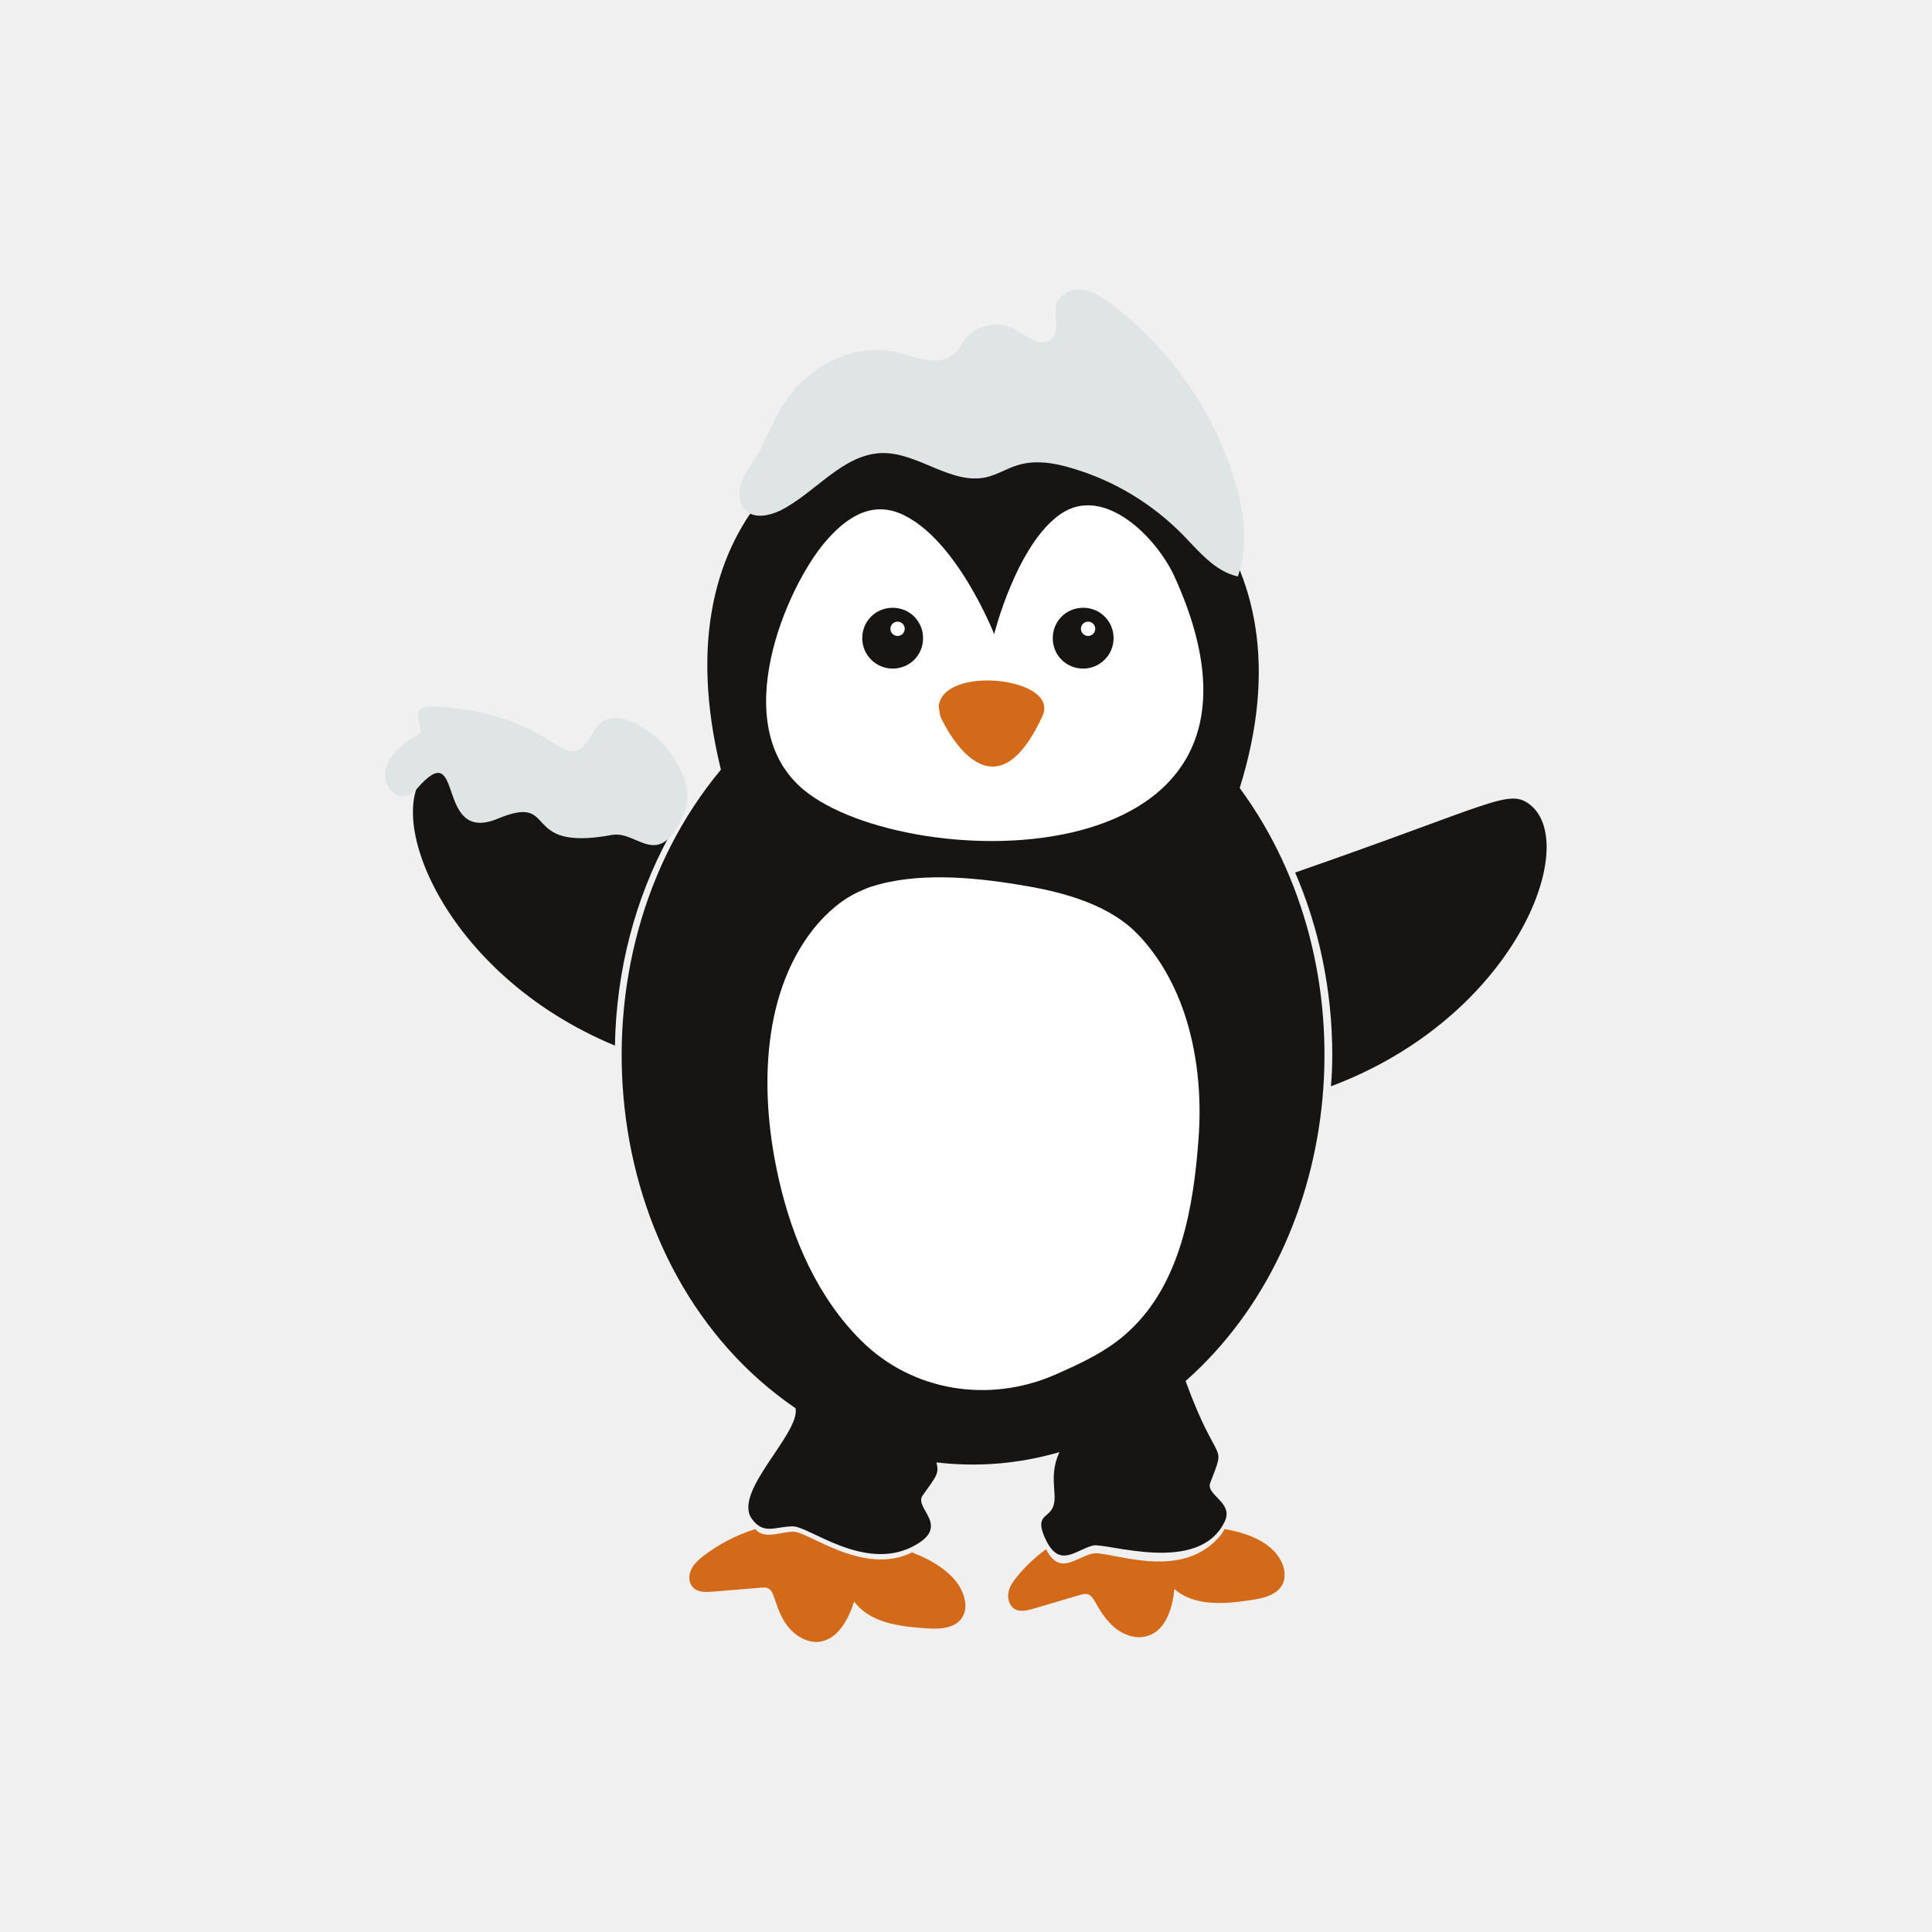
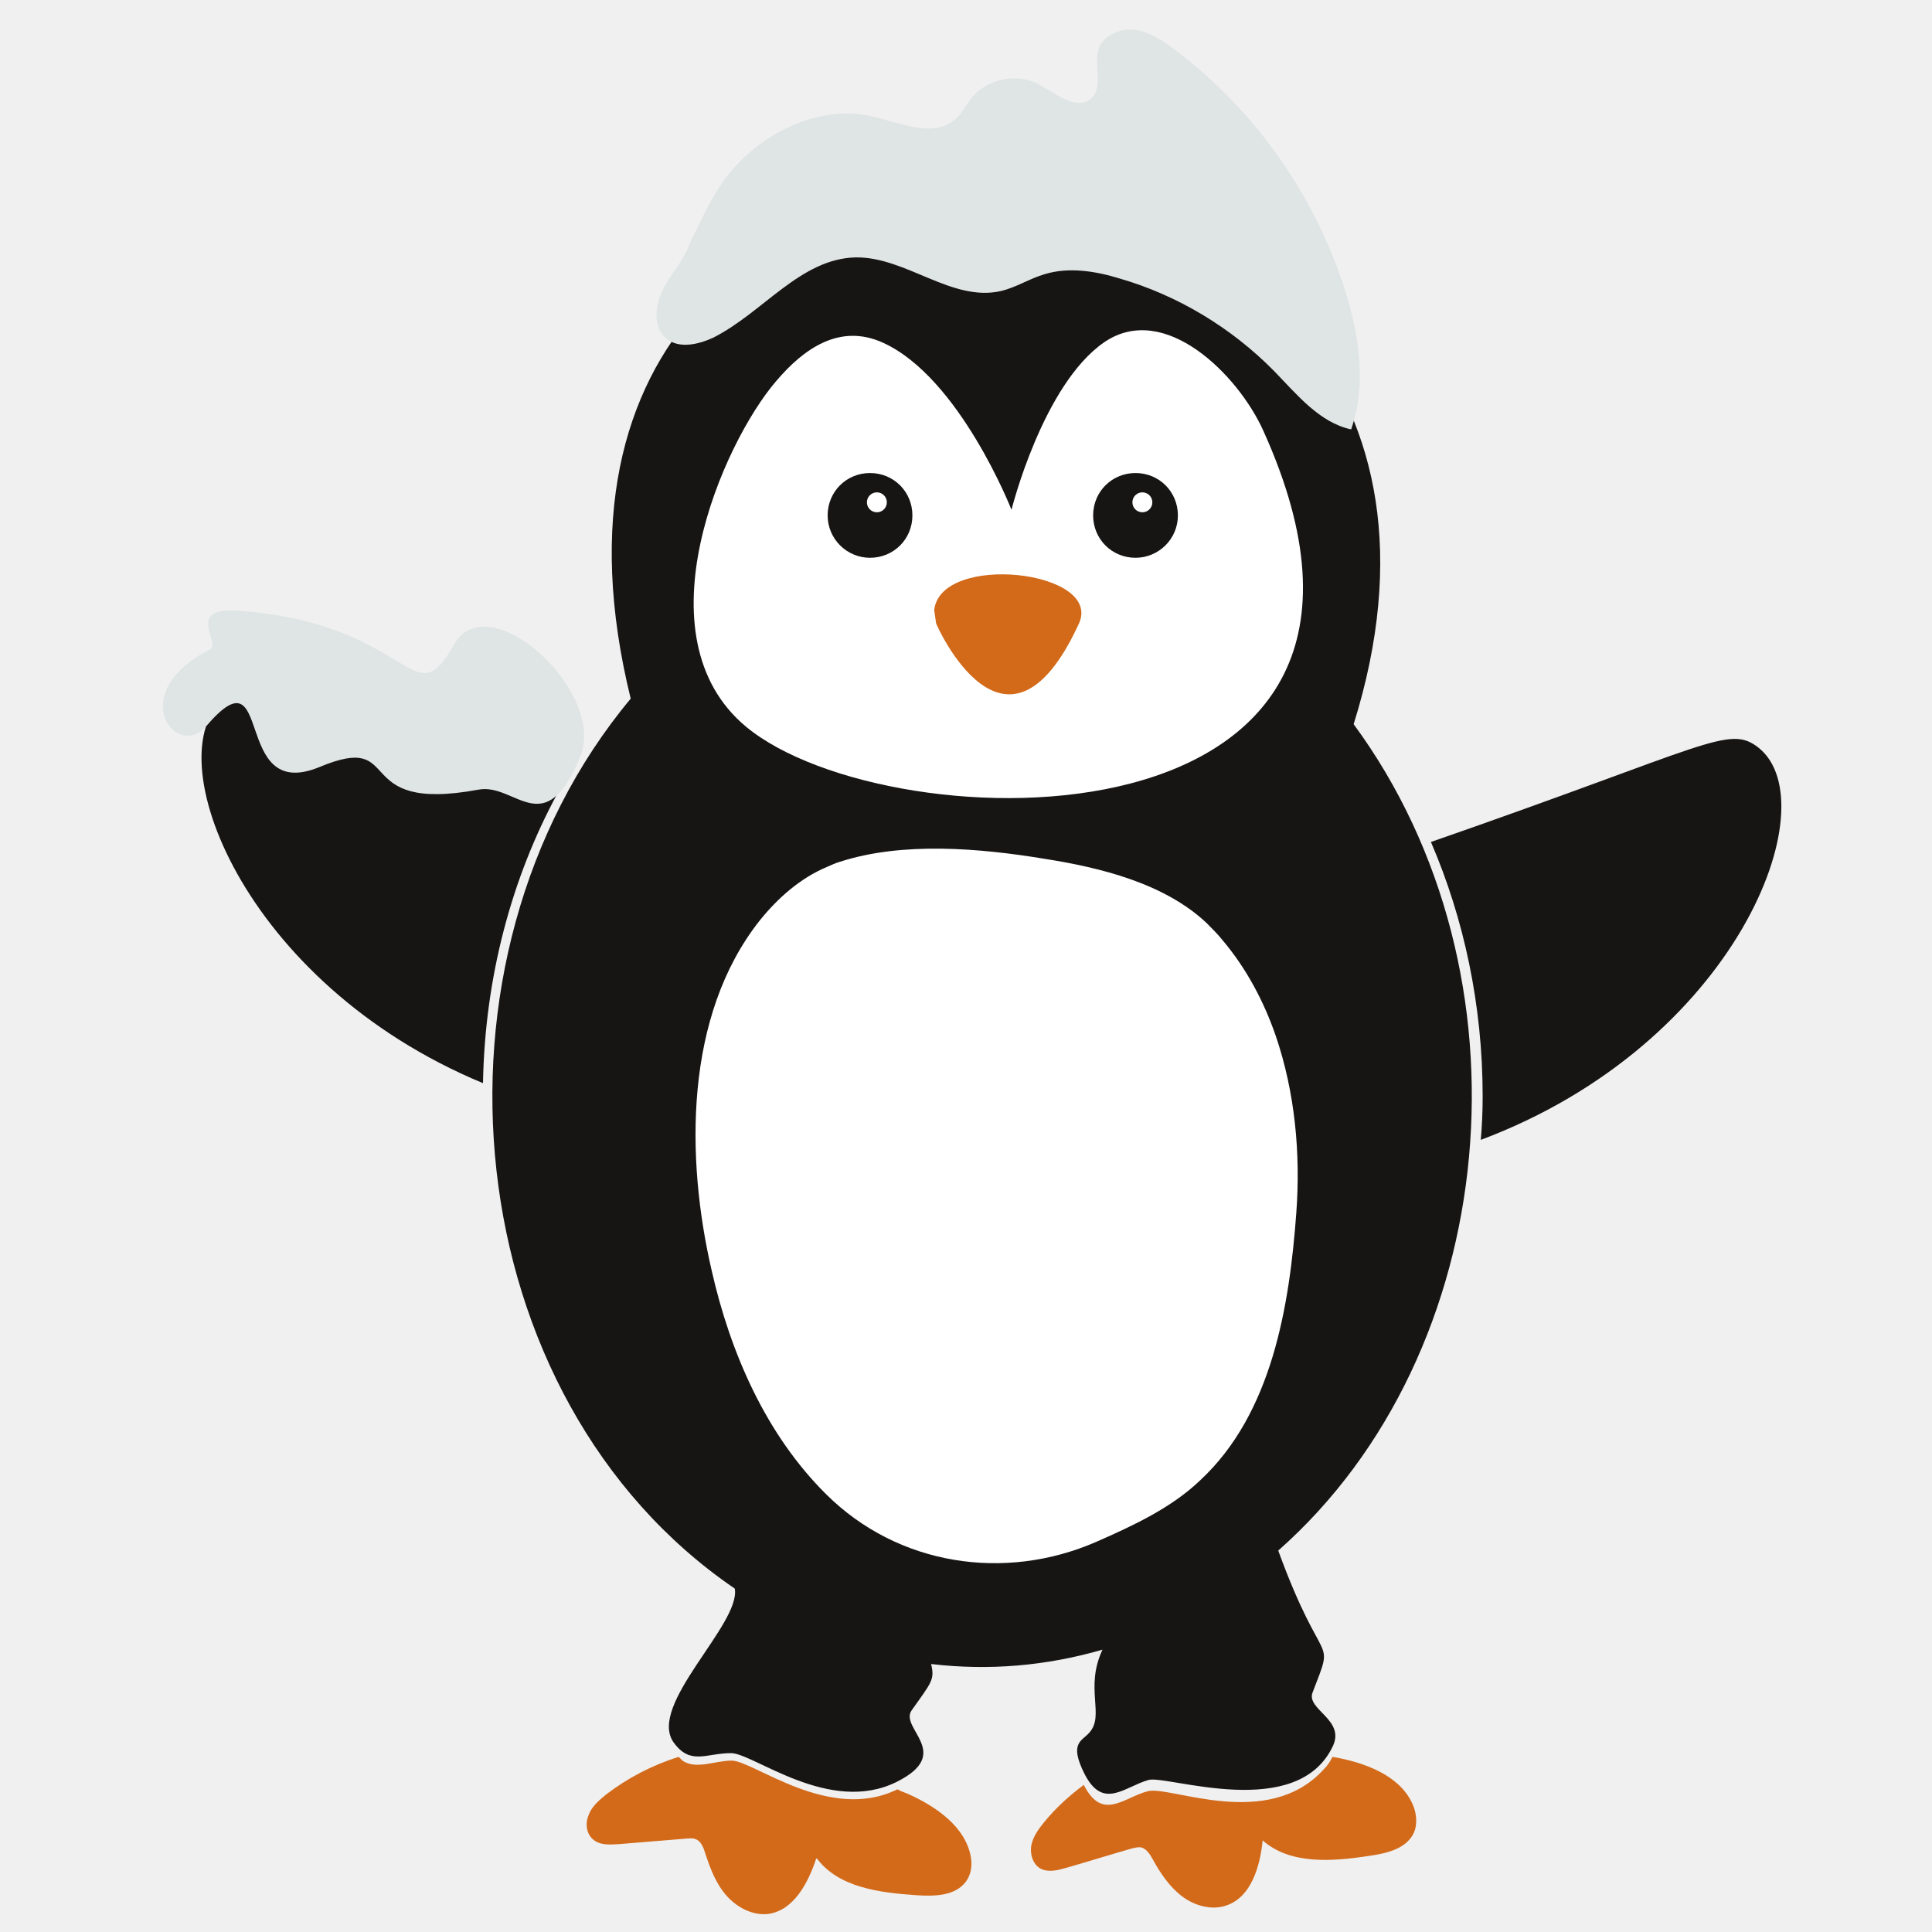
- <svg xmlns="http://www.w3.org/2000/svg" version="1.1" id="Calque_1" x="0px" y="0px" viewBox="0 0 432 432" style="enable-background:new 0 0 432 432;" xml:space="preserve">
+ <svg xmlns="http://www.w3.org/2000/svg" version="1.1" id="Calque_1" x="0px" y="0px" viewBox="60 60 310 310" style="enable-background:new 0 0 432 432;" xml:space="preserve">
  <style type="text/css">
	.st0{fill:#EFCB92;}
	.st1{fill:#C6E5E5;}
	.st2{fill:#1D1D1C;}
	.st3{fill:#221C1E;}
	.st4{fill:#BE1622;}
	.st5{fill:#BA874D;}
	.st6{fill:#A01A18;}
	.st7{fill:#F3EEEC;}
	.st8{fill:#8F1915;}
	.st9{fill:#7A170F;}
	.st10{fill:#F4DF87;}
	.st11{fill:#456829;}
	.st12{fill:#38491D;}
	.st13{fill:#E1C85C;}
	.st14{fill:#AB3117;}
	.st15{fill:#77160F;}
	.st16{fill:#734525;}
	.st17{fill:#F7F4E6;}
	.st18{fill:#472713;}
	.st19{fill:#FFFFFF;}
	.st20{fill:#371F11;}
	.st21{fill:#B0AEAE;}
	.st22{fill:#B3B2B2;}
	.st23{fill:#DCD9D8;}
	.st24{fill:#946859;}
	.st25{fill:#801E1E;}
	.st26{fill:#603A13;}
	.st27{fill:#CD904F;}
	.st28{fill:#663D11;}
	.st29{fill:#3B211E;}
	.st30{fill:#86563E;}
	.st31{fill:#66413A;}
	.st32{fill:none;}
	.st33{fill:#D1AF97;}
	.st34{fill:#A91917;}
	.st35{fill:#362E2E;}
	.st36{fill:#614444;}
	.st37{fill:#FEF8F8;}
	.st38{fill:#9E9994;}
	.st39{fill:#807D7A;}
	.st40{fill:#C57917;}
	.st41{fill:#985119;}
	.st42{fill:#6E3E13;}
	.st43{fill:#EC670B;}
	.st44{fill:#FAB40E;}
	.st45{fill:#FFD802;}
	.st46{fill:#595959;}
	.st47{fill:#1D1F1F;}
	.st48{fill:#9FC1BD;}
	.st49{fill:#558E8B;}
	.st50{fill:#AA794B;}
	.st51{fill:#CCCECE;}
	.st52{fill:#70A09D;}
	.st53{fill:#DDC915;}
	.st54{fill:#FBEA2E;}
	.st55{fill:#020203;}
	.st56{fill:#1A1A19;}
	.st57{fill:#E2B774;}
	.st58{fill:#CE9E5F;}
	.st59{fill:#E3DBD0;}
	.st60{fill:#F7F2EB;}
	.st61{fill:#FFFFFE;}
	.st62{fill:#F3BED1;}
	.st63{fill:#E2C39D;}
	.st64{fill:#946342;}
	.st65{fill:#D11320;}
	.st66{fill:#EDBFC8;}
	.st67{fill:#DEA9B6;}
	.st68{fill:#E6D7CA;}
	.st69{fill:#67462F;}
	.st70{fill:#E2BDA4;}
	.st71{fill:#040506;}
	.st72{fill:#735C4E;}
	.st73{fill:#F0DFD0;}
	.st74{fill:#20391D;}
	.st75{fill:#1F1E1C;}
	.st76{fill:#F09FB5;}
	.st77{fill:#18642D;}
	.st78{fill:#172318;}
	.st79{fill:#C01818;}
	.st80{fill:#171414;}
	.st81{fill:#D36A1A;}
	.st82{fill:#DFE5E4;}
	.st83{fill:#C51618;}
	.st84{fill:#95C11F;}
	.st85{fill:#BA1818;}
	.st86{fill:#FBF18E;}
	.st87{fill:#951B81;}
	.st88{fill:#E71D73;}
	.st89{fill:#6C1F60;}
	.st90{fill:#008D36;}
	.st91{fill:#006633;}
	.st92{fill:#432918;}
	.st93{fill:#F2F2F2;}
	.st94{fill:#1F1717;}
	.st95{fill:#FAD2D3;}
	.st96{fill:#161313;}
	.st97{fill:#FEF6F3;}
	.st98{fill:#E94E1B;}
	.st99{fill:#292928;}
	.st100{fill:#B8C997;}
	.st101{fill:#2BAB92;}
	.st102{fill:#9EB26D;}
	.st103{fill:#13836E;}
	.st104{fill:#31672C;}
	.st105{fill:#407D31;}
	.st106{fill:#FEF1E5;}
	.st107{fill:#523115;}
	.st108{fill:#D1B294;}
	.st109{fill:#734620;}
	.st110{fill:#5B3719;}
	.st111{fill:#94BFDA;}
	.st112{fill:#A7BCD3;}
	.st113{fill:#DADADA;}
	.st114{fill:#8C633A;}
	.st115{fill:#D6A14D;}
	.st116{fill:#E6CEBB;}
	.st117{fill:#A3282E;}
	.st118{fill:#754D24;}
	.st119{fill:#E7E6E6;}
	.st120{fill:#F39323;}
	.st121{fill:#544842;}
	.st122{fill:#D4175B;}
	.st123{fill:#8E3089;}
	.st124{fill:#066938;}
	.st125{fill:#28285B;}
	.st126{fill:#EFDFE8;}
	.st127{fill:#841A25;}
	.st128{fill:#634E42;}
	.st129{fill:#E30613;}
	.st130{fill:#CE953E;}
</style>
  <g>
    <g>
      <g>
        <path class="st80" d="M277.2,176.2c33.7-107.7-144.2-118.7-116-4.1c-35,42-28,112.3,16.7,142.8c1,5.7-14.1,18.7-9.8,24.7     c2.7,3.7,5.2,1.7,9.2,1.7c3.6,0,15.8,10,26.6,4.6c9.2-4.6,0.3-8.6,2.4-11.5c3.2-4.5,3.7-4.9,3.1-7.4c9.3,1.1,18.5,0.3,27.5-2.3     c-2.9,6.2,0.4,10.5-2.1,13.3c-1.2,1.4-3.3,1.6-0.8,6.6c3,5.9,6.4,2.1,10.3,1c3-0.8,23.9,6.8,29.6-5.5c1.9-4.2-4.3-5.8-3.3-8.5     c3.7-9.7,1.8-2.8-5.5-22.8C301.1,277,306.7,216.3,277.2,176.2z" />
      </g>
      <g>
        <g>
          <path class="st80" d="M342.2,180c-4.8-3.8-7.7-0.5-52.6,15.1c5.3,12.3,8.3,26.2,8.3,40.8c0,2.4-0.1,4.7-0.3,7      C338.7,227.5,353.4,189,342.2,180z" />
        </g>
        <g>
          <path class="st80" d="M148.1,187c-44.3-15.4-47.3-18.7-52.1-14.9c0,0,0,0,0,0c-11,8.8,2.7,45.6,41.5,61.7      c0.3-17,4.6-32.9,11.9-46.4C148.9,187.3,148.5,187.1,148.1,187z" />
        </g>
      </g>
    </g>
    <g>
      <circle class="st19" cx="200.7" cy="140.6" r="1.6" />
      <circle class="st19" cx="243.3" cy="140.6" r="1.6" />
      <path class="st19" d="M262.7,129.1c-4-8.9-15.8-20.8-25.5-14.2c-9.9,6.8-14.9,26.9-14.9,26.9s-8.3-21.2-20.6-26.8    c-7-3.2-12.8,1-17.2,6.2c-8.5,9.9-22.2,40.9-4.8,55.4C202.7,195.7,293.7,197.6,262.7,129.1z M199.6,149.5c-3.7,0-6.8-3-6.8-6.8    c0-3.8,3-6.8,6.8-6.8c3.8,0,6.8,3,6.8,6.8C206.4,146.5,203.4,149.5,199.6,149.5z M242.2,149.5c-3.8,0-6.8-3-6.8-6.8    c0-3.8,3-6.8,6.8-6.8c3.8,0,6.8,3,6.8,6.8C249,146.5,245.9,149.5,242.2,149.5z" />
    </g>
    <g>
      <path class="st19" d="M264.7,226.2c-1.9-5.5-4.7-10.8-8.5-15.3c-0.8-1-1.7-1.9-2.6-2.8c-6.8-6.4-17.1-8.9-26-10.3    c-10.3-1.7-22.8-2.8-32.9,0.5c-0.7,0.2-1.3,0.5-2,0.8c-4.3,1.8-7.9,5-10.8,8.6c-12.1,15.3-11.9,38.1-7.7,56.2    c3,13.2,8.7,26.3,18.4,35.9c11.5,11.4,28.6,14,43.3,7.6c5.9-2.6,12-5.4,16.7-9.9c11.5-10.7,14.3-27.9,15.4-42.9    C268.7,245.1,267.8,235.3,264.7,226.2z" />
    </g>
    <g>
      <path class="st81" d="M168.1,340.2c0.1,0,0.2,0,0.3,0c0,0,0,0,0,0L168.1,340.2z" />
    </g>
    <g>
      <g>
        <path class="st81" d="M274.9,342.1c-0.4-0.1-0.7-0.1-1.1-0.2c-0.3,0.6-0.7,1.3-1.4,2c-9,9.9-24.6,2.6-28.2,3.5     c-3.9,1-7.3,4.9-10.3-1c-2.3,1.7-4.5,3.7-6.3,5.9c-0.9,1.1-1.8,2.3-2.1,3.7s0.2,3.1,1.4,3.8c1.3,0.7,2.8,0.3,4.2-0.1     c3.5-1,7-2.1,10.5-3.1c0.4-0.1,0.8-0.2,1.3-0.2c1,0.1,1.6,1.1,2.1,2c1.2,2.2,2.7,4.4,4.7,5.9c2,1.5,4.8,2.3,7.2,1.4     c3.9-1.4,5.3-6.3,5.7-10.4c4.4,3.9,11.1,3.4,17,2.5c2.8-0.4,6.1-1.1,7.3-3.8c0.5-1.2,0.4-2.7,0-3.9     C285.2,345.3,279.8,343.1,274.9,342.1z" />
      </g>
      <g>
        <path class="st81" d="M205.6,347.8c-0.5-0.2-1.1-0.4-1.6-0.7c-10.9,5.4-23.1-4.6-26.6-4.6c-2.7,0-5.7,1.5-7.9,0     c-0.2-0.2-0.4-0.4-0.6-0.6c-4.2,1.3-8.2,3.4-11.6,6c-1.1,0.9-2.3,1.9-2.8,3.2c-0.6,1.3-0.5,3,0.6,4c1.1,1,2.7,0.9,4.2,0.8     c3.7-0.3,7.3-0.6,11-0.9c0.4,0,0.9-0.1,1.3,0.1c0.9,0.3,1.3,1.4,1.6,2.4c0.8,2.4,1.7,4.8,3.4,6.7c1.7,1.9,4.2,3.2,6.7,2.9     c4.1-0.6,6.4-5,7.7-9c3.5,4.8,10.2,5.6,16.1,6c2.9,0.2,6.2,0.1,7.9-2.2c0.8-1.1,1-2.5,0.8-3.8C215,353.1,210.1,349.8,205.6,347.8     z" />
      </g>
    </g>
    <g>
      <path class="st82" d="M156.2,173.9C156.2,174,156.2,174,156.2,173.9C156.3,173.8,156.2,173.8,156.2,173.9z" />
    </g>
    <g>
      <g>
        <path class="st82" d="M275.7,106.2c-4.9-15.2-14.6-28.8-27.3-38.3c-1.9-1.4-3.9-2.8-6.3-3.1c-2.3-0.3-5,0.8-5.8,3     c-0.9,2.6,0.8,6-1.1,7.9c-2.4,2.3-5.9-0.8-8.8-2.3c-3.4-1.7-8-0.7-10.4,2.2c-1,1.2-1.6,2.6-2.7,3.5c-3.6,3.2-9,0.5-13.7-0.5     c-6.7-1.4-13.8,1.2-19,5.6c-5.2,4.4-6.9,8.7-9.9,14.8c-0.9,2.7-3,4.8-4.3,7.4s-1.7,6,0.5,7.9c2,1.7,5.1,1,7.5-0.1     c8-4,14-12.7,22.9-12.9c8.1-0.1,15.4,7.2,23.3,5.4c2.5-0.6,4.6-2,7-2.7c3.9-1.2,8.2-0.5,12.1,0.7c9.3,2.7,17.9,7.9,24.7,14.8     c3.7,3.8,7.3,8.3,12.4,9.4C279.3,121.7,278.1,113.6,275.7,106.2z" />
      </g>
      <g>
        <path class="st82" d="M132.8,163.5c-6.6,11.9-6.6-3.4-34.4-5.5c-8.8-0.7-2.9,5.2-4.7,6.2c-13.8,7-5.4,17.9-0.6,12.3     c11-12.8,3.9,12.4,18.1,6.6c14.1-5.9,4.5,7.5,25.6,3.6c5.9-1.1,10.6,8.6,16.3-5.3C157.4,171,138.3,153.6,132.8,163.5z" />
      </g>
    </g>
    <g>
      <path class="st81" d="M209.9,157.9l0.3,2.1c0,0.2,11.2,25.5,22.9,0.1C237.1,151.5,210.9,148.6,209.9,157.9z" />
    </g>
  </g>
</svg>
